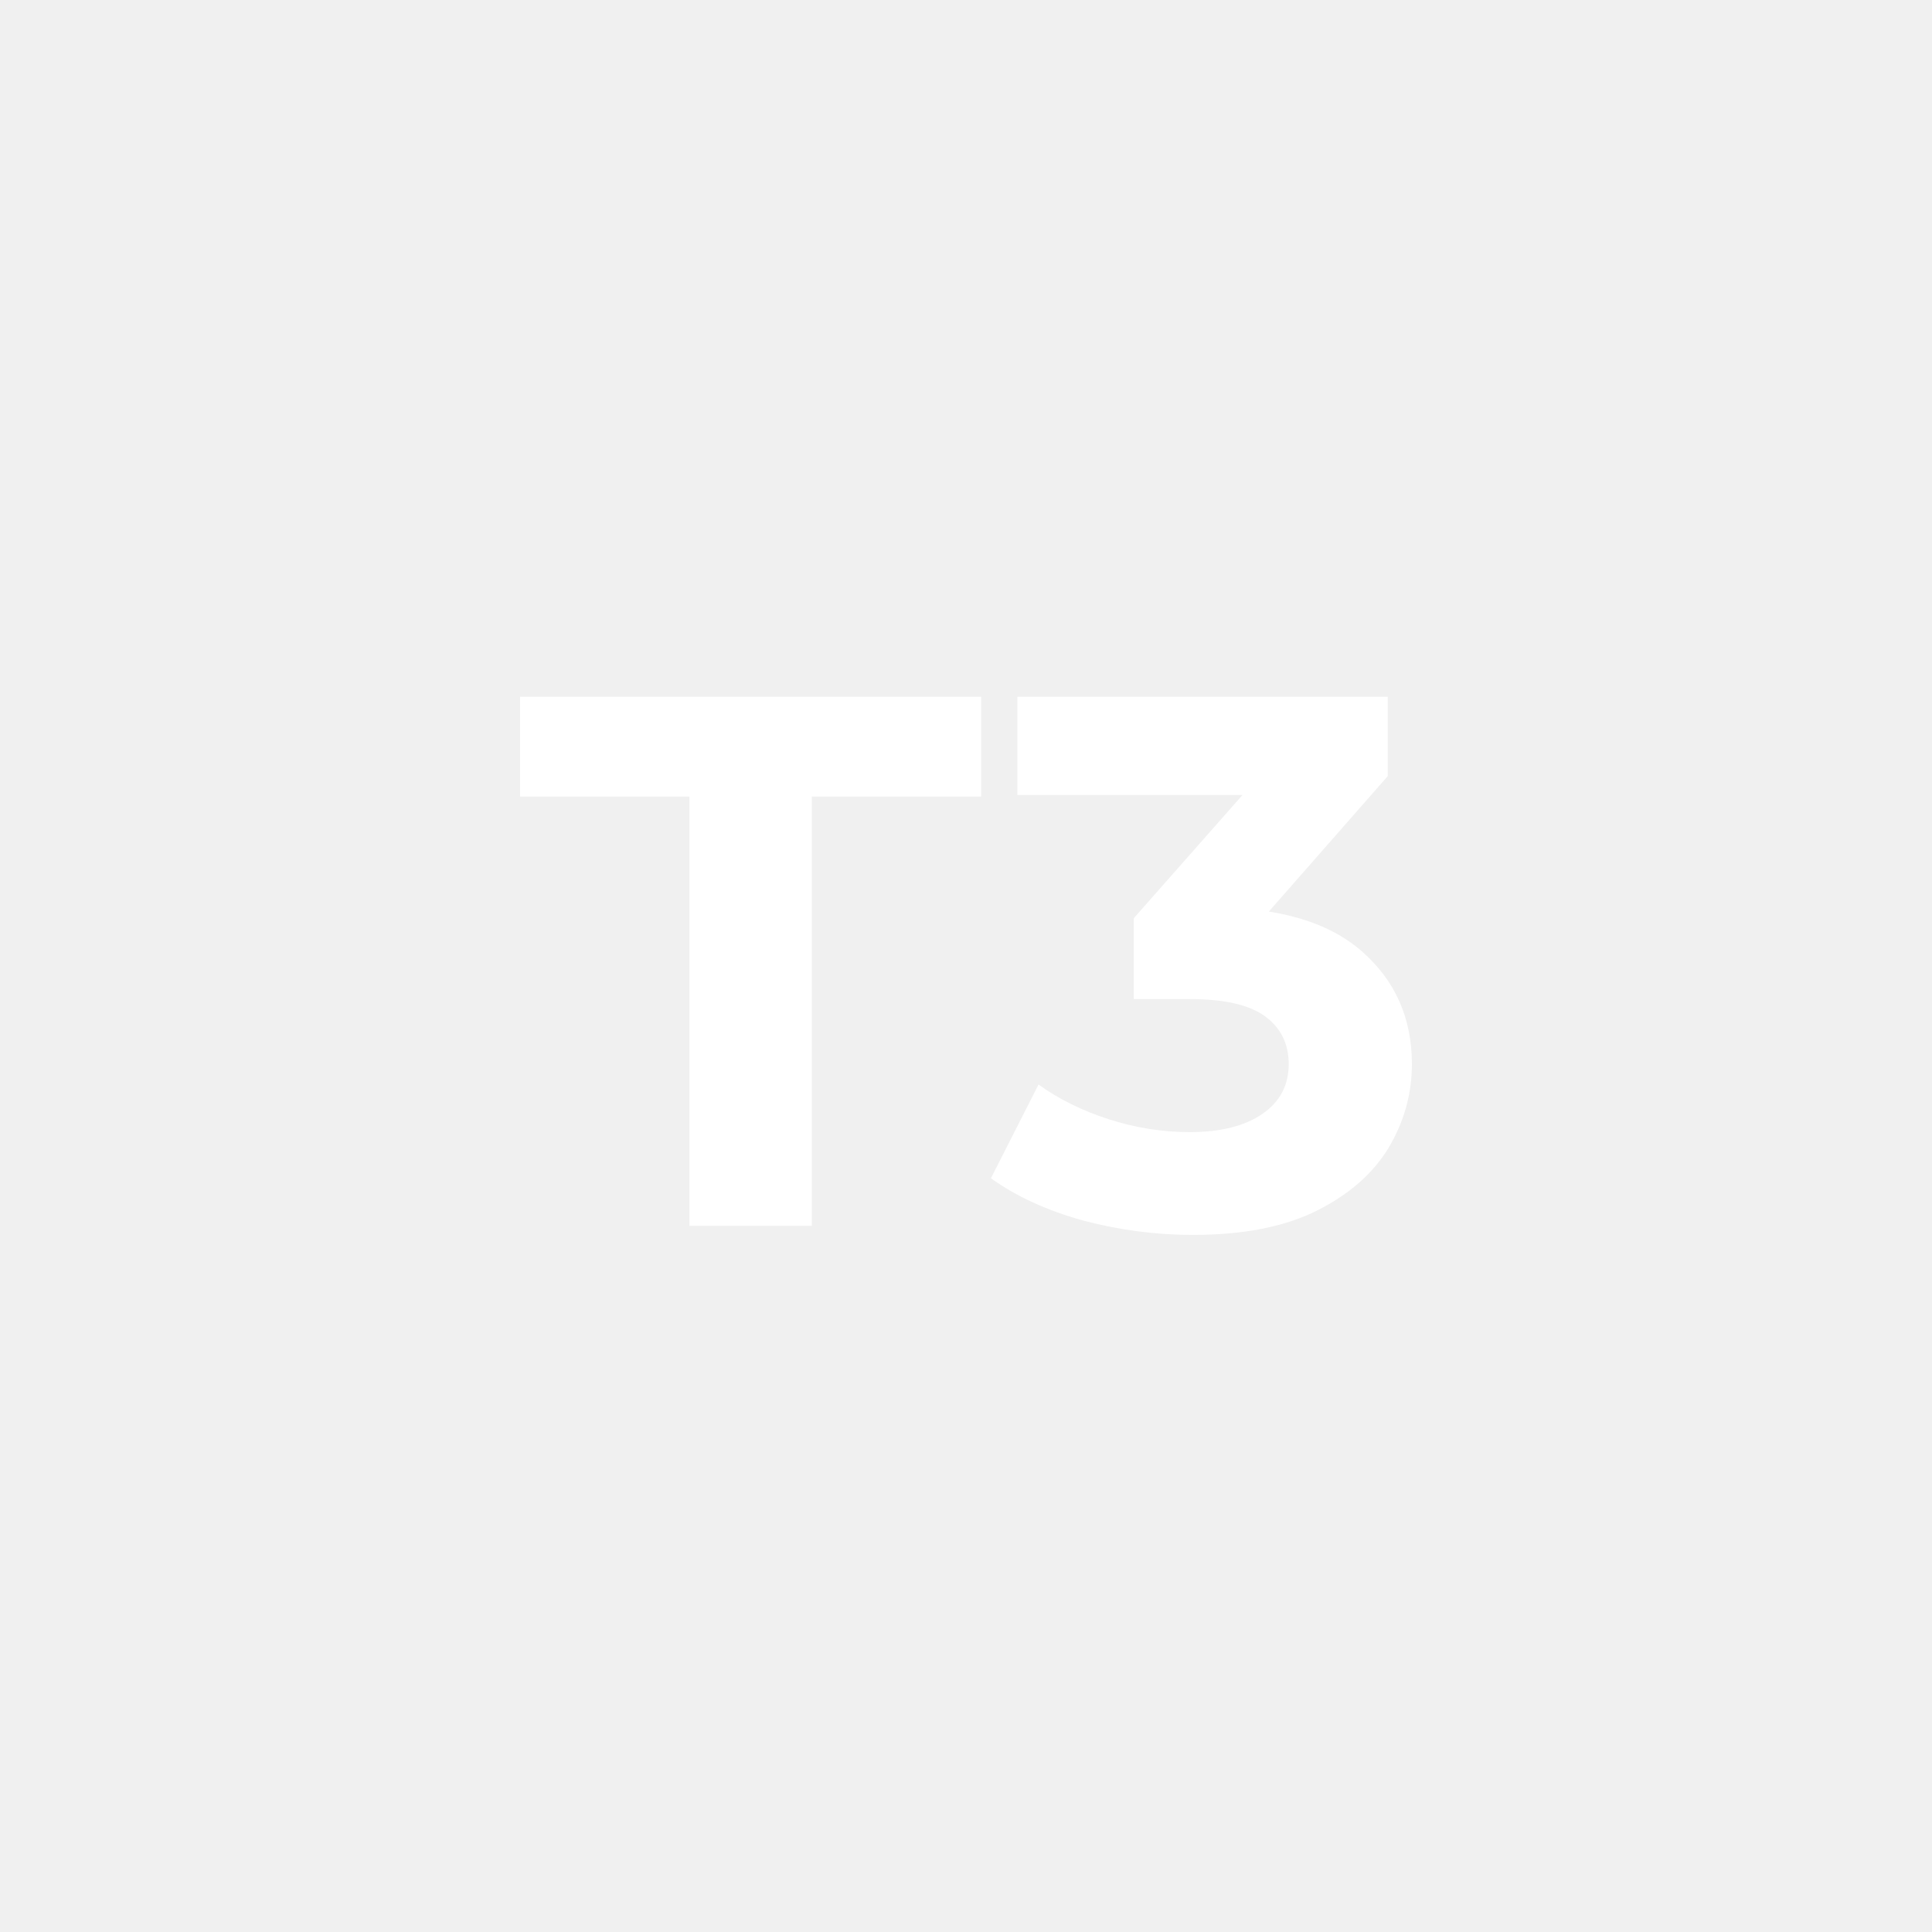
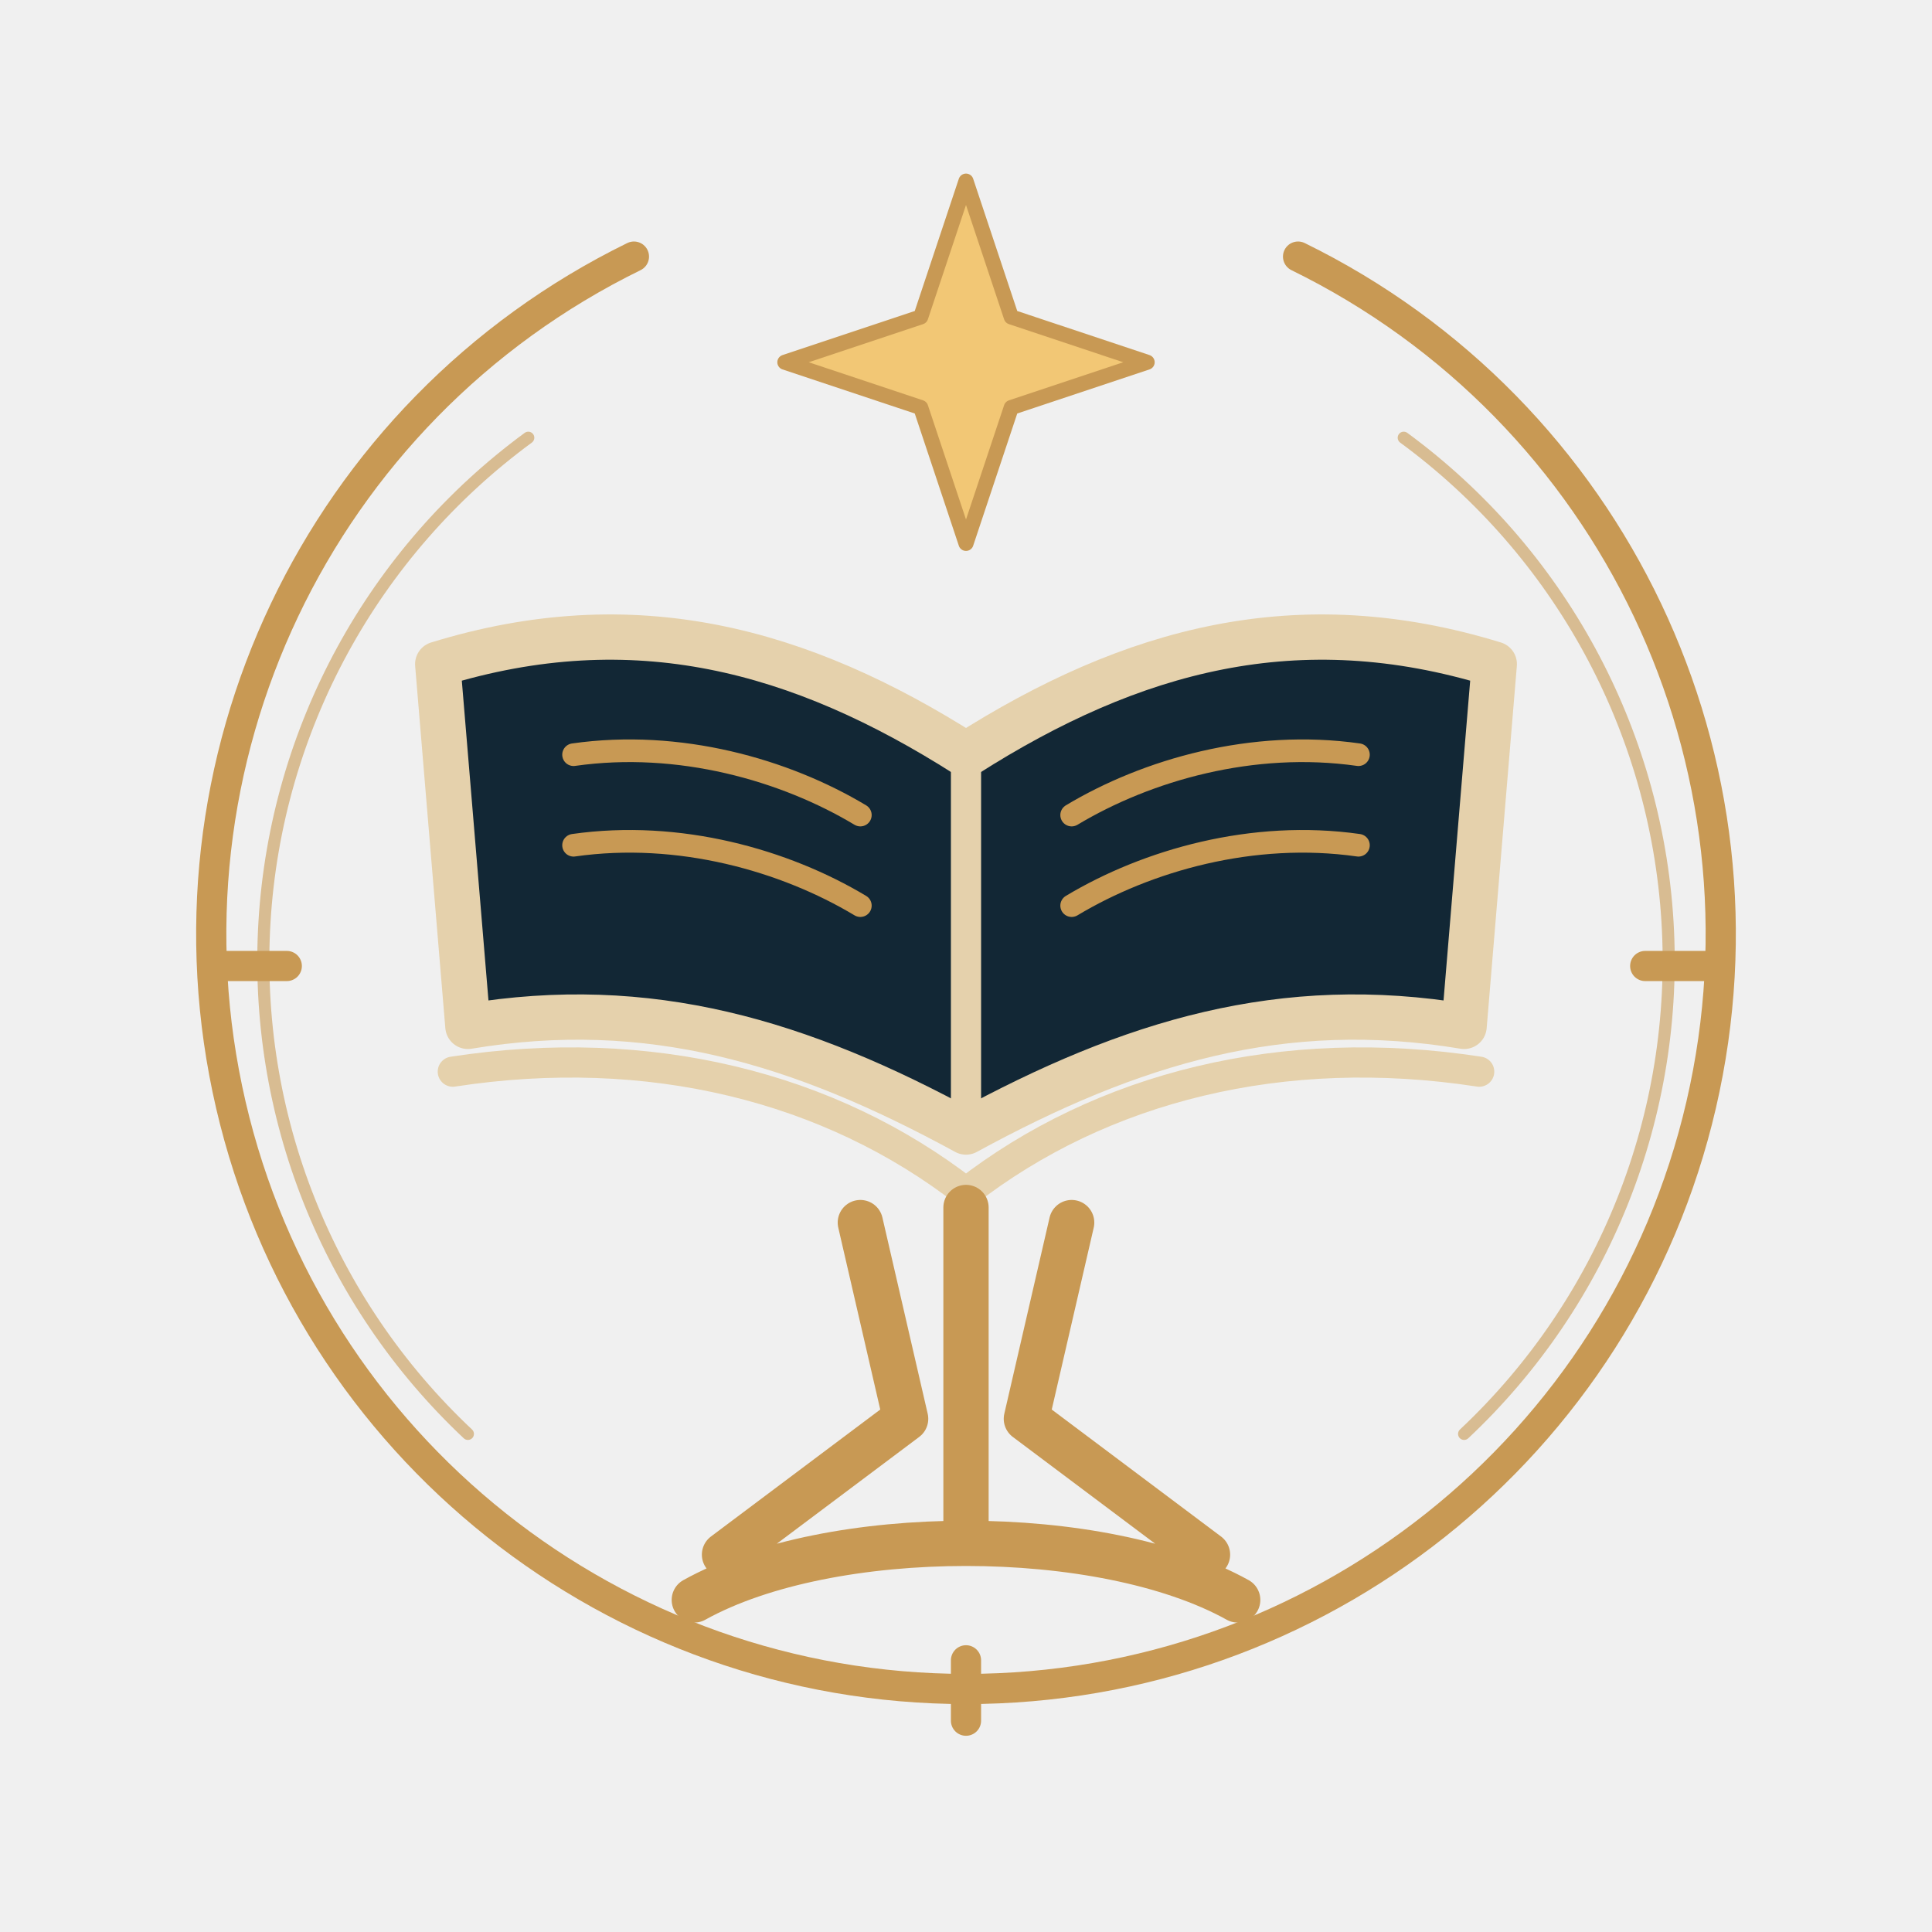
- <svg xmlns="http://www.w3.org/2000/svg" width="432" height="432" viewBox="0 0 432 432" fill="none">
-   <g transform="translate(116.3 155.8) scale(2.6)">
-     <path d="M14.56 45.5V8.58H0V0H39.65V8.58H25.09V45.5H14.56ZM57.845 46.28C54.682 46.28 51.54 45.868 48.42 45.045C45.3 44.178 42.657 42.965 40.49 41.405L44.585 33.345C46.319 34.602 48.334 35.598 50.63 36.335C52.927 37.072 55.245 37.44 57.585 37.44C60.229 37.44 62.309 36.92 63.825 35.88C65.342 34.84 66.1 33.41 66.1 31.59C66.1 29.857 65.429 28.492 64.085 27.495C62.742 26.498 60.575 26 57.585 26H52.775V19.045L65.45 4.68L66.62 8.45H42.765V0H74.615V6.825L62.005 21.19L56.675 18.135H59.73C65.32 18.135 69.545 19.392 72.405 21.905C75.265 24.418 76.695 27.647 76.695 31.59C76.695 34.147 76.024 36.552 74.68 38.805C73.337 41.015 71.279 42.813 68.505 44.2C65.732 45.587 62.179 46.28 57.845 46.28Z" fill="#FFFFFF" />
+ <svg xmlns="http://www.w3.org/2000/svg" width="128" height="128" viewBox="0 0 128 128" fill="none">
+   <g stroke="#C89954" stroke-linecap="round" stroke-linejoin="round">
+     <path d="M42 17A50 50 0 1 0 86 17" stroke-width="2" />
+     <path d="M35 29A43 43 0 0 0 31 95M93 29A43 43 0 0 1 97 95" stroke-width=".8" opacity=".6" />
+     <path d="M64 12L67 21L76 24L67 27L64 36L61 27L52 24L61 21Z" fill="#F2C775" stroke-width="1" />
+     <path d="M29 44C42 40 53 43 64 50C75 43 86 40 99 44L97 68C85 66 75 69 64 75C53 69 43 66 31 68Z" fill="#122735" stroke="#E5D1AC" stroke-width="3" />
+     <path d="M64 50V75M30 71C43 69 55 72 64 79C73 72 85 69 98 71" stroke="#E5D1AC" stroke-width="2" />
+     <path d="M38 50C45 49 52 51 57 54M38 56C45 55 52 57 57 60M90 50C83 49 76 51 71 54M90 56C83 55 76 57 71 60" stroke-width="1.5" />
+     <path d="M57 81L60 94L48 103M71 81L68 94L80 103M64 80V102M46 106C55 101 73 101 82 106" stroke-width="3" />
+     <path d="M64 110V114M15 64H19M109 64H113" stroke-width="2" />
  </g>
</svg>
